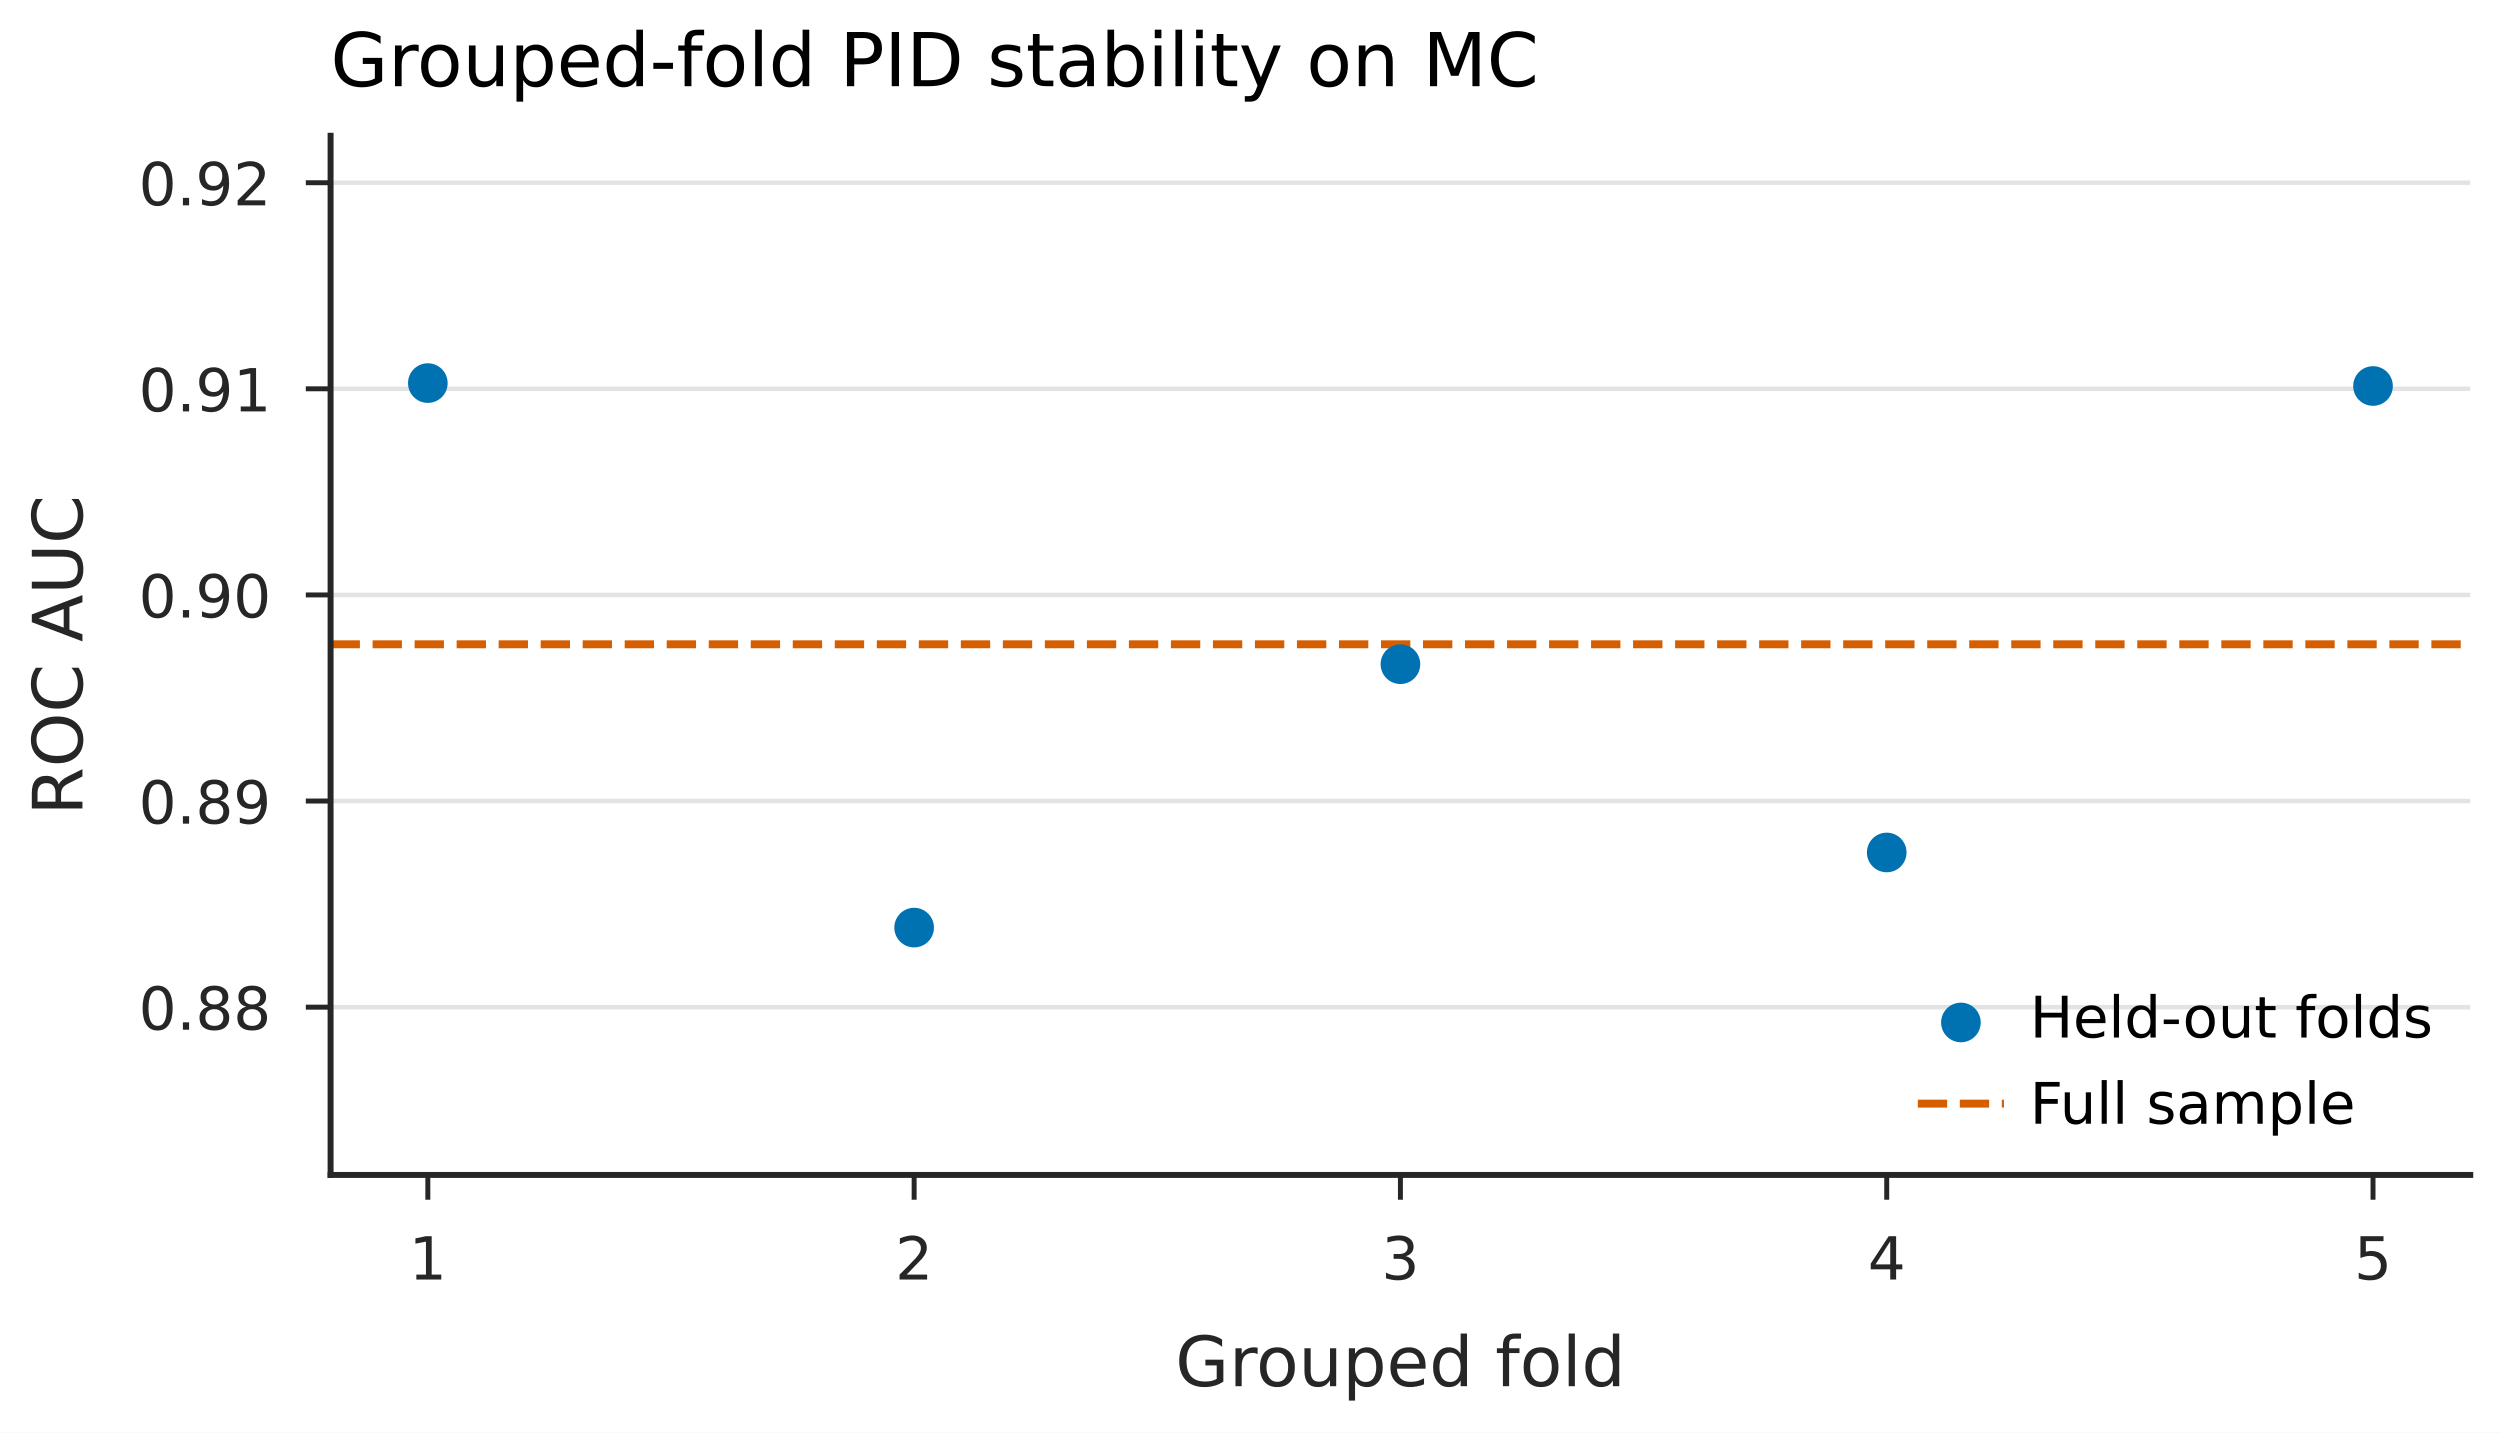
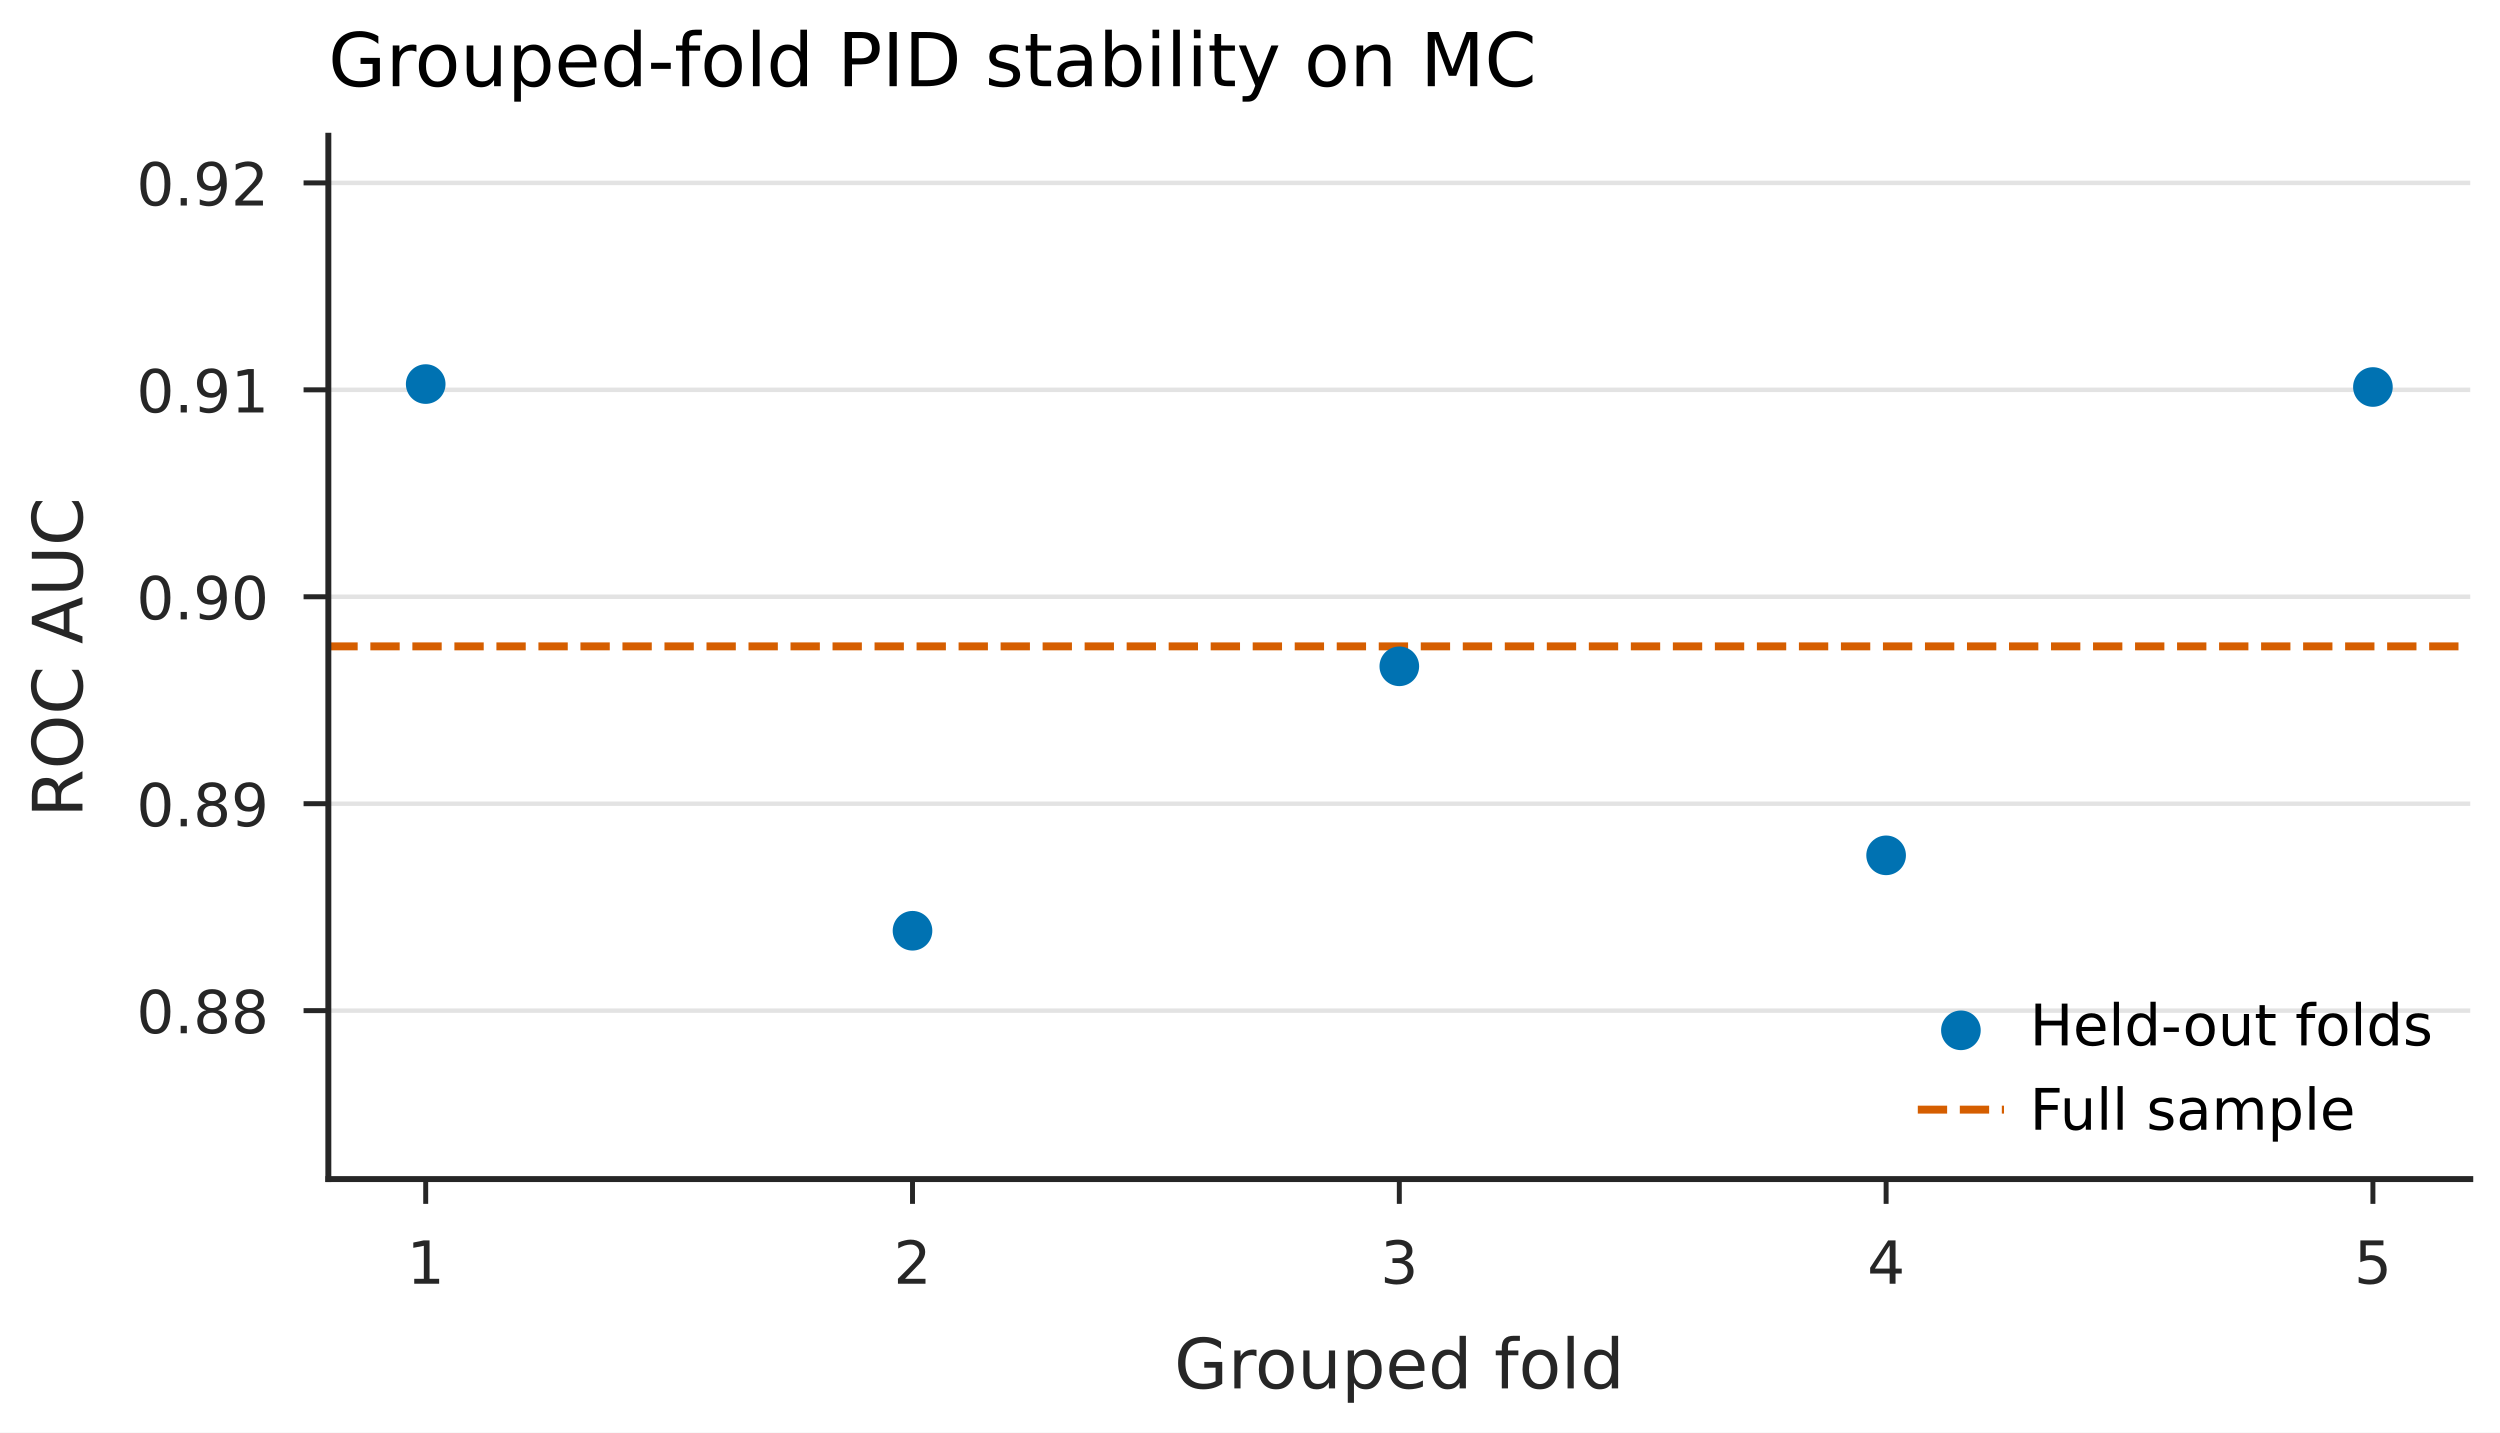
<svg xmlns="http://www.w3.org/2000/svg" xmlns:xlink="http://www.w3.org/1999/xlink" width="252.283pt" height="144.567pt" viewBox="0 0 252.283 144.567" version="1.1">
  <defs>
    <style type="text/css">*{stroke-linejoin: round; stroke-linecap: butt}</style>
  </defs>
  <g id="figure_1">
    <g id="patch_1">
      <path d="M 0 144.567  L 252.283 144.567  L 252.283 0  L 0 0  z " style="fill: #ffffff" />
    </g>
    <g id="axes_1">
      <g id="patch_2">
-         <path d="M 33.36 118.566  L 249.283 118.566  L 249.283 13.699  L 33.36 13.699  z " style="fill: #ffffff" />
+         <path d="M 33.134 118.985  L 249.283 118.985  L 249.283 13.699  L 33.134 13.699  z " style="fill: #ffffff" />
      </g>
      <g id="matplotlib.axis_1">
        <g id="xtick_1">
          <g id="line2d_1">
            <defs>
              <path id="mf00183c285" d="M 0 0  L 0 2.5  " style="stroke: #262626; stroke-width: 0.5" />
            </defs>
            <g>
-               <use xlink:href="#mf00183c285" x="43.174" y="118.566" style="fill: #262626; stroke: #262626; stroke-width: 0.5" />
+               <use xlink:href="#mf00183c285" x="42.959" y="118.985" style="fill: #262626; stroke: #262626; stroke-width: 0.5" />
            </g>
          </g>
          <g id="text_1">
-             <text style="font-size: 6px; font-family: 'DejaVu Sans', 'Arial', 'Liberation Sans', sans-serif; text-anchor: middle; fill: #262626" x="43.174" y="129.125" transform="rotate(-0 43.17433 129.1247)">1</text>
+             <text style="font-size: 6px; font-family: 'DejaVu Sans', 'Arial', 'Liberation Sans', sans-serif; text-anchor: middle; fill: #262626" x="42.959" y="129.544" transform="rotate(-0 42.95925 129.5442)">1</text>
          </g>
        </g>
        <g id="xtick_2">
          <g id="line2d_2">
            <g>
-               <use xlink:href="#mf00183c285" x="92.248" y="118.566" style="fill: #262626; stroke: #262626; stroke-width: 0.5" />
+               <use xlink:href="#mf00183c285" x="92.084" y="118.985" style="fill: #262626; stroke: #262626; stroke-width: 0.5" />
            </g>
          </g>
          <g id="text_2">
-             <text style="font-size: 6px; font-family: 'DejaVu Sans', 'Arial', 'Liberation Sans', sans-serif; text-anchor: middle; fill: #262626" x="92.248" y="129.125" transform="rotate(-0 92.24787 129.1247)">2</text>
+             <text style="font-size: 6px; font-family: 'DejaVu Sans', 'Arial', 'Liberation Sans', sans-serif; text-anchor: middle; fill: #262626" x="92.084" y="129.544" transform="rotate(-0 92.08401 129.5442)">2</text>
          </g>
        </g>
        <g id="xtick_3">
          <g id="line2d_3">
            <g>
-               <use xlink:href="#mf00183c285" x="141.321" y="118.566" style="fill: #262626; stroke: #262626; stroke-width: 0.5" />
+               <use xlink:href="#mf00183c285" x="141.209" y="118.985" style="fill: #262626; stroke: #262626; stroke-width: 0.5" />
            </g>
          </g>
          <g id="text_3">
-             <text style="font-size: 6px; font-family: 'DejaVu Sans', 'Arial', 'Liberation Sans', sans-serif; text-anchor: middle; fill: #262626" x="141.321" y="129.125" transform="rotate(-0 141.3214 129.1247)">3</text>
+             <text style="font-size: 6px; font-family: 'DejaVu Sans', 'Arial', 'Liberation Sans', sans-serif; text-anchor: middle; fill: #262626" x="141.209" y="129.544" transform="rotate(-0 141.2088 129.5442)">3</text>
          </g>
        </g>
        <g id="xtick_4">
          <g id="line2d_4">
            <g>
-               <use xlink:href="#mf00183c285" x="190.395" y="118.566" style="fill: #262626; stroke: #262626; stroke-width: 0.5" />
+               <use xlink:href="#mf00183c285" x="190.334" y="118.985" style="fill: #262626; stroke: #262626; stroke-width: 0.5" />
            </g>
          </g>
          <g id="text_4">
-             <text style="font-size: 6px; font-family: 'DejaVu Sans', 'Arial', 'Liberation Sans', sans-serif; text-anchor: middle; fill: #262626" x="190.395" y="129.125" transform="rotate(-0 190.395 129.1247)">4</text>
+             <text style="font-size: 6px; font-family: 'DejaVu Sans', 'Arial', 'Liberation Sans', sans-serif; text-anchor: middle; fill: #262626" x="190.334" y="129.544" transform="rotate(-0 190.3335 129.5442)">4</text>
          </g>
        </g>
        <g id="xtick_5">
          <g id="line2d_5">
            <g>
-               <use xlink:href="#mf00183c285" x="239.469" y="118.566" style="fill: #262626; stroke: #262626; stroke-width: 0.5" />
+               <use xlink:href="#mf00183c285" x="239.458" y="118.985" style="fill: #262626; stroke: #262626; stroke-width: 0.5" />
            </g>
          </g>
          <g id="text_5">
-             <text style="font-size: 6px; font-family: 'DejaVu Sans', 'Arial', 'Liberation Sans', sans-serif; text-anchor: middle; fill: #262626" x="239.469" y="129.125" transform="rotate(-0 239.4685 129.1247)">5</text>
+             <text style="font-size: 6px; font-family: 'DejaVu Sans', 'Arial', 'Liberation Sans', sans-serif; text-anchor: middle; fill: #262626" x="239.458" y="129.544" transform="rotate(-0 239.4583 129.5442)">5</text>
          </g>
        </g>
        <g id="text_6">
-           <text style="font-size: 7px; font-family: 'DejaVu Sans', 'Arial', 'Liberation Sans', sans-serif; text-anchor: middle; fill: #262626" x="141.321" y="139.885" transform="rotate(-0 141.3214 139.885)">Grouped fold</text>
+           <text style="font-size: 7px; font-family: 'DejaVu Sans', 'Arial', 'Liberation Sans', sans-serif; text-anchor: middle; fill: #262626" x="141.209" y="140.111" transform="rotate(-0 141.2088 140.1109)">Grouped fold</text>
        </g>
      </g>
      <g id="matplotlib.axis_2">
        <g id="ytick_1">
          <g id="line2d_6">
-             <path d="M 33.36 101.636  L 249.283 101.636  " clip-path="url(#p5aab505b4e)" style="fill: none; stroke: #d8d8d8; stroke-opacity: 0.7; stroke-width: 0.45; stroke-linecap: square" />
+             <path d="M 33.134 101.987  L 249.283 101.987  " clip-path="url(#p4013e14681)" style="fill: none; stroke: #d8d8d8; stroke-opacity: 0.7; stroke-width: 0.45; stroke-linecap: square" />
          </g>
          <g id="line2d_7">
            <defs>
              <path id="m5b9cb7b1d8" d="M 0 0  L -2.5 0  " style="stroke: #262626; stroke-width: 0.5" />
            </defs>
            <g>
-               <use xlink:href="#m5b9cb7b1d8" x="33.36" y="101.636" style="fill: #262626; stroke: #262626; stroke-width: 0.5" />
+               <use xlink:href="#m5b9cb7b1d8" x="33.134" y="101.987" style="fill: #262626; stroke: #262626; stroke-width: 0.5" />
            </g>
          </g>
          <g id="text_7">
-             <text style="font-size: 6px; font-family: 'DejaVu Sans', 'Arial', 'Liberation Sans', sans-serif; text-anchor: end; fill: #262626" x="27.36" y="103.915" transform="rotate(-0 27.35962 103.915)">0.88</text>
+             <text style="font-size: 6px; font-family: 'DejaVu Sans', 'Arial', 'Liberation Sans', sans-serif; text-anchor: end; fill: #262626" x="27.134" y="104.267" transform="rotate(-0 27.1343 104.2666)">0.88</text>
          </g>
        </g>
        <g id="ytick_2">
          <g id="line2d_8">
-             <path d="M 33.36 80.836  L 249.283 80.836  " clip-path="url(#p5aab505b4e)" style="fill: none; stroke: #d8d8d8; stroke-opacity: 0.7; stroke-width: 0.45; stroke-linecap: square" />
+             <path d="M 33.134 81.104  L 249.283 81.104  " clip-path="url(#p4013e14681)" style="fill: none; stroke: #d8d8d8; stroke-opacity: 0.7; stroke-width: 0.45; stroke-linecap: square" />
          </g>
          <g id="line2d_9">
            <g>
-               <use xlink:href="#m5b9cb7b1d8" x="33.36" y="80.836" style="fill: #262626; stroke: #262626; stroke-width: 0.5" />
+               <use xlink:href="#m5b9cb7b1d8" x="33.134" y="81.104" style="fill: #262626; stroke: #262626; stroke-width: 0.5" />
            </g>
          </g>
          <g id="text_8">
-             <text style="font-size: 6px; font-family: 'DejaVu Sans', 'Arial', 'Liberation Sans', sans-serif; text-anchor: end; fill: #262626" x="27.36" y="83.115" transform="rotate(-0 27.35962 83.11547)">0.89</text>
+             <text style="font-size: 6px; font-family: 'DejaVu Sans', 'Arial', 'Liberation Sans', sans-serif; text-anchor: end; fill: #262626" x="27.134" y="83.384" transform="rotate(-0 27.1343 83.38395)">0.89</text>
          </g>
        </g>
        <g id="ytick_3">
          <g id="line2d_10">
-             <path d="M 33.36 60.037  L 249.283 60.037  " clip-path="url(#p5aab505b4e)" style="fill: none; stroke: #d8d8d8; stroke-opacity: 0.7; stroke-width: 0.45; stroke-linecap: square" />
+             <path d="M 33.134 60.222  L 249.283 60.222  " clip-path="url(#p4013e14681)" style="fill: none; stroke: #d8d8d8; stroke-opacity: 0.7; stroke-width: 0.45; stroke-linecap: square" />
          </g>
          <g id="line2d_11">
            <g>
-               <use xlink:href="#m5b9cb7b1d8" x="33.36" y="60.037" style="fill: #262626; stroke: #262626; stroke-width: 0.5" />
+               <use xlink:href="#m5b9cb7b1d8" x="33.134" y="60.222" style="fill: #262626; stroke: #262626; stroke-width: 0.5" />
            </g>
          </g>
          <g id="text_9">
-             <text style="font-size: 6px; font-family: 'DejaVu Sans', 'Arial', 'Liberation Sans', sans-serif; text-anchor: end; fill: #262626" x="27.36" y="62.316" transform="rotate(-0 27.35962 62.31593)">0.90</text>
+             <text style="font-size: 6px; font-family: 'DejaVu Sans', 'Arial', 'Liberation Sans', sans-serif; text-anchor: end; fill: #262626" x="27.134" y="62.501" transform="rotate(-0 27.1343 62.5013)">0.90</text>
          </g>
        </g>
        <g id="ytick_4">
          <g id="line2d_12">
-             <path d="M 33.36 39.237  L 249.283 39.237  " clip-path="url(#p5aab505b4e)" style="fill: none; stroke: #d8d8d8; stroke-opacity: 0.7; stroke-width: 0.45; stroke-linecap: square" />
+             <path d="M 33.134 39.339  L 249.283 39.339  " clip-path="url(#p4013e14681)" style="fill: none; stroke: #d8d8d8; stroke-opacity: 0.7; stroke-width: 0.45; stroke-linecap: square" />
          </g>
          <g id="line2d_13">
            <g>
-               <use xlink:href="#m5b9cb7b1d8" x="33.36" y="39.237" style="fill: #262626; stroke: #262626; stroke-width: 0.5" />
+               <use xlink:href="#m5b9cb7b1d8" x="33.134" y="39.339" style="fill: #262626; stroke: #262626; stroke-width: 0.5" />
            </g>
          </g>
          <g id="text_10">
-             <text style="font-size: 6px; font-family: 'DejaVu Sans', 'Arial', 'Liberation Sans', sans-serif; text-anchor: end; fill: #262626" x="27.36" y="41.516" transform="rotate(-0 27.35962 41.51638)">0.91</text>
+             <text style="font-size: 6px; font-family: 'DejaVu Sans', 'Arial', 'Liberation Sans', sans-serif; text-anchor: end; fill: #262626" x="27.134" y="41.619" transform="rotate(-0 27.1343 41.61865)">0.91</text>
          </g>
        </g>
        <g id="ytick_5">
          <g id="line2d_14">
-             <path d="M 33.36 18.438  L 249.283 18.438  " clip-path="url(#p5aab505b4e)" style="fill: none; stroke: #d8d8d8; stroke-opacity: 0.7; stroke-width: 0.45; stroke-linecap: square" />
+             <path d="M 33.134 18.456  L 249.283 18.456  " clip-path="url(#p4013e14681)" style="fill: none; stroke: #d8d8d8; stroke-opacity: 0.7; stroke-width: 0.45; stroke-linecap: square" />
          </g>
          <g id="line2d_15">
            <g>
-               <use xlink:href="#m5b9cb7b1d8" x="33.36" y="18.438" style="fill: #262626; stroke: #262626; stroke-width: 0.5" />
+               <use xlink:href="#m5b9cb7b1d8" x="33.134" y="18.456" style="fill: #262626; stroke: #262626; stroke-width: 0.5" />
            </g>
          </g>
          <g id="text_11">
-             <text style="font-size: 6px; font-family: 'DejaVu Sans', 'Arial', 'Liberation Sans', sans-serif; text-anchor: end; fill: #262626" x="27.36" y="20.717" transform="rotate(-0 27.35962 20.71684)">0.92</text>
+             <text style="font-size: 6px; font-family: 'DejaVu Sans', 'Arial', 'Liberation Sans', sans-serif; text-anchor: end; fill: #262626" x="27.134" y="20.736" transform="rotate(-0 27.1343 20.736)">0.92</text>
          </g>
        </g>
        <g id="text_12">
-           <text style="font-size: 7px; font-family: 'DejaVu Sans', 'Arial', 'Liberation Sans', sans-serif; text-anchor: middle; fill: #262626" x="8.319" y="66.133" transform="rotate(-90 8.318599 66.1326)">ROC AUC</text>
+           <text style="font-size: 7px; font-family: 'DejaVu Sans', 'Arial', 'Liberation Sans', sans-serif; text-anchor: middle; fill: #262626" x="8.319" y="66.342" transform="rotate(-90 8.319146 66.3421)">ROC AUC</text>
        </g>
      </g>
      <g id="line2d_16">
-         <path d="M 33.36 65.021  L 249.283 65.021  " clip-path="url(#p5aab505b4e)" style="fill: none; stroke-dasharray: 2.96,1.28; stroke-dashoffset: 0; stroke: #d55e00; stroke-width: 0.8" />
+         <path d="M 33.134 65.226  L 249.283 65.226  " clip-path="url(#p4013e14681)" style="fill: none; stroke-dasharray: 2.96,1.28; stroke-dashoffset: 0; stroke: #d55e00; stroke-width: 0.8" />
      </g>
      <g id="patch_3">
-         <path d="M 33.36 118.566  L 33.36 13.699  " style="fill: none; stroke: #262626; stroke-width: 0.6; stroke-linejoin: miter; stroke-linecap: square" />
+         <path d="M 33.134 118.985  L 33.134 13.699  " style="fill: none; stroke: #262626; stroke-width: 0.6; stroke-linejoin: miter; stroke-linecap: square" />
      </g>
      <g id="patch_4">
-         <path d="M 33.36 118.566  L 249.283 118.566  " style="fill: none; stroke: #262626; stroke-width: 0.6; stroke-linejoin: miter; stroke-linecap: square" />
+         <path d="M 33.134 118.985  L 249.283 118.985  " style="fill: none; stroke: #262626; stroke-width: 0.6; stroke-linejoin: miter; stroke-linecap: square" />
      </g>
      <g id="PathCollection_1">
        <defs>
          <path id="m8c9f9258e3" d="M 0 1.7  C 0.451 1.7 0.883 1.521 1.202 1.202  C 1.521 0.883 1.7 0.451 1.7 0  C 1.7 -0.451 1.521 -0.883 1.202 -1.202  C 0.883 -1.521 0.451 -1.7 0 -1.7  C -0.451 -1.7 -0.883 -1.521 -1.202 -1.202  C -1.521 -0.883 -1.7 -0.451 -1.7 0  C -1.7 0.451 -1.521 0.883 -1.202 1.202  C -0.883 1.521 -0.451 1.7 0 1.7  z " style="stroke: #0072b2; stroke-width: 0.6" />
        </defs>
-         <g clip-path="url(#p5aab505b4e)">
-           <use xlink:href="#m8c9f9258e3" x="43.174" y="38.659" style="fill: #0072b2; stroke: #0072b2; stroke-width: 0.6" />
-           <use xlink:href="#m8c9f9258e3" x="92.248" y="93.607" style="fill: #0072b2; stroke: #0072b2; stroke-width: 0.6" />
-           <use xlink:href="#m8c9f9258e3" x="141.321" y="67.026" style="fill: #0072b2; stroke: #0072b2; stroke-width: 0.6" />
-           <use xlink:href="#m8c9f9258e3" x="190.395" y="86.026" style="fill: #0072b2; stroke: #0072b2; stroke-width: 0.6" />
-           <use xlink:href="#m8c9f9258e3" x="239.469" y="38.954" style="fill: #0072b2; stroke: #0072b2; stroke-width: 0.6" />
+         <g clip-path="url(#p4013e14681)">
+           <use xlink:href="#m8c9f9258e3" x="42.959" y="38.758" style="fill: #0072b2; stroke: #0072b2; stroke-width: 0.6" />
+           <use xlink:href="#m8c9f9258e3" x="92.084" y="93.926" style="fill: #0072b2; stroke: #0072b2; stroke-width: 0.6" />
+           <use xlink:href="#m8c9f9258e3" x="141.209" y="67.239" style="fill: #0072b2; stroke: #0072b2; stroke-width: 0.6" />
+           <use xlink:href="#m8c9f9258e3" x="190.334" y="86.315" style="fill: #0072b2; stroke: #0072b2; stroke-width: 0.6" />
+           <use xlink:href="#m8c9f9258e3" x="239.458" y="39.055" style="fill: #0072b2; stroke: #0072b2; stroke-width: 0.6" />
        </g>
      </g>
      <g id="text_13">
-         <text style="font-size: 7.5px; font-family: 'DejaVu Sans', 'Arial', 'Liberation Sans', sans-serif; text-anchor: start" x="33.36" y="8.699" transform="rotate(-0 33.35961 8.699068)">Grouped-fold PID stability on MC</text>
+         <text style="font-size: 7.5px; font-family: 'DejaVu Sans', 'Arial', 'Liberation Sans', sans-serif; text-anchor: start" x="33.134" y="8.699" transform="rotate(-0 33.1343 8.699068)">Grouped-fold PID stability on MC</text>
      </g>
      <g id="legend_1">
        <g id="PathCollection_2">
          <g>
-             <use xlink:href="#m8c9f9258e3" x="197.882" y="103.18" style="fill: #0072b2; stroke: #0072b2; stroke-width: 0.6" />
+             <use xlink:href="#m8c9f9258e3" x="197.881" y="103.973" style="fill: #0072b2; stroke: #0072b2; stroke-width: 0.6" />
          </g>
        </g>
        <g id="text_14">
-           <text style="font-size: 5.8px; font-family: 'DejaVu Sans', 'Arial', 'Liberation Sans', sans-serif; text-anchor: start" x="204.842" y="104.702" transform="rotate(-0 204.8416 104.7023)">Held-out folds</text>
+           <text style="font-size: 5.8px; font-family: 'DejaVu Sans', 'Arial', 'Liberation Sans', sans-serif; text-anchor: start" x="204.841" y="105.496" transform="rotate(-0 204.8407 105.4956)">Held-out folds</text>
        </g>
        <g id="line2d_17">
-           <path d="M 193.532 111.373  L 197.882 111.373  L 202.232 111.373  " style="fill: none; stroke-dasharray: 2.96,1.28; stroke-dashoffset: 0; stroke: #d55e00; stroke-width: 0.8" />
+           <path d="M 193.531 111.979  L 197.881 111.979  L 202.231 111.979  " style="fill: none; stroke-dasharray: 2.96,1.28; stroke-dashoffset: 0; stroke: #d55e00; stroke-width: 0.8" />
        </g>
        <g id="text_15">
-           <text style="font-size: 5.8px; font-family: 'DejaVu Sans', 'Arial', 'Liberation Sans', sans-serif; text-anchor: start" x="204.842" y="113.403" transform="rotate(-0 204.8416 113.4028)">Full sample</text>
+           <text style="font-size: 5.8px; font-family: 'DejaVu Sans', 'Arial', 'Liberation Sans', sans-serif; text-anchor: start" x="204.841" y="114.009" transform="rotate(-0 204.8407 114.0089)">Full sample</text>
        </g>
      </g>
    </g>
  </g>
  <defs>
-     <clipPath id="p5aab505b4e">
-       <rect x="33.36" y="13.699" width="215.924" height="104.867" />
+     <clipPath id="p4013e14681">
+       <rect x="33.134" y="13.699" width="216.149" height="105.286" />
    </clipPath>
  </defs>
</svg>
